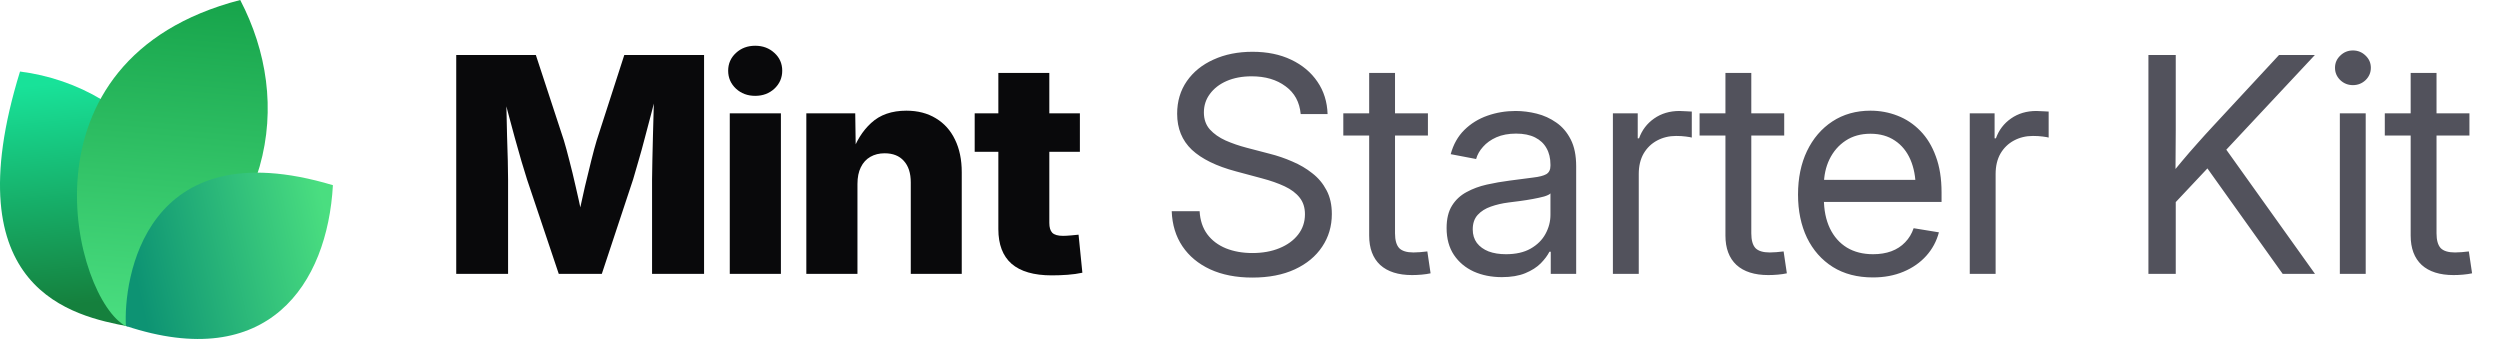
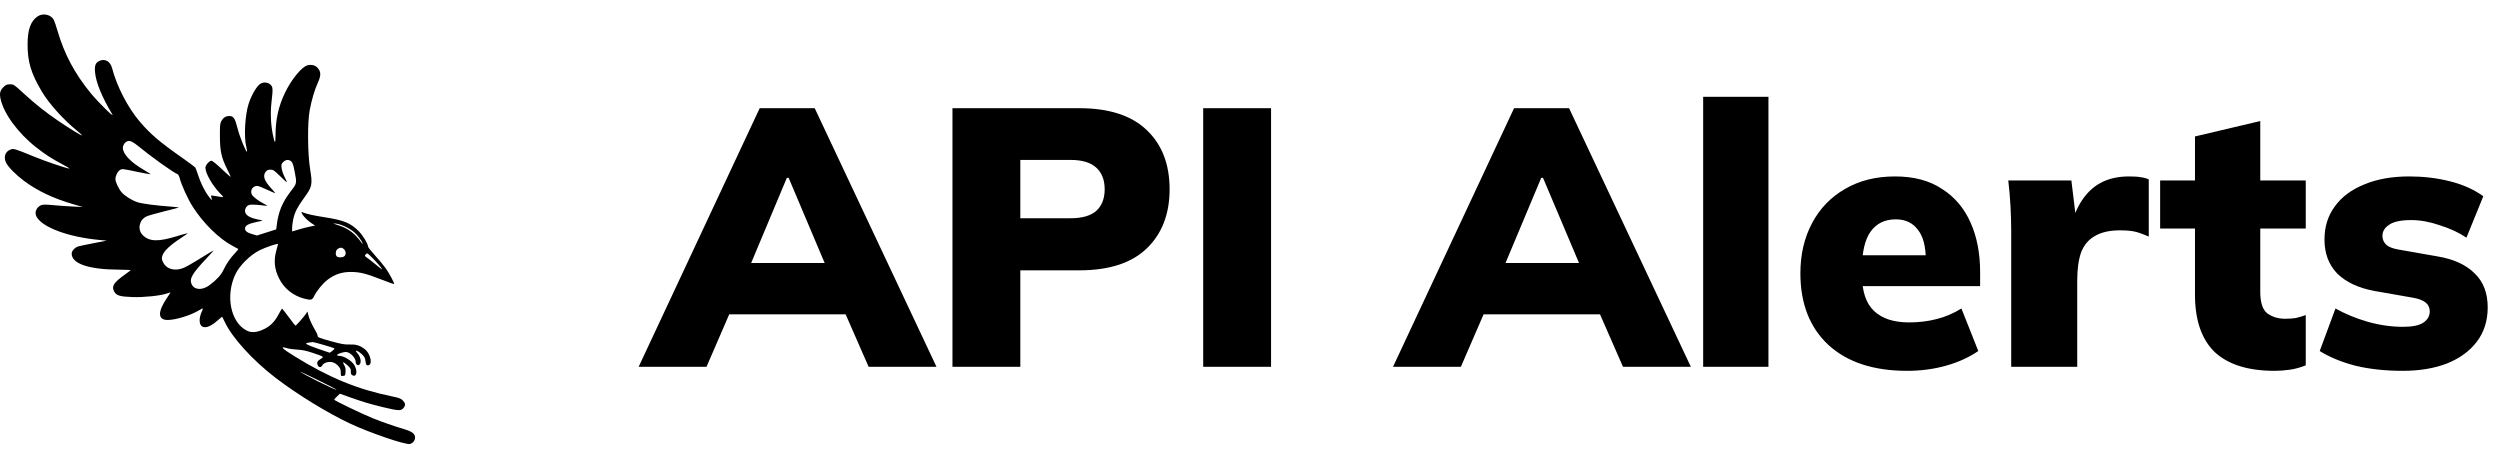
- <svg xmlns="http://www.w3.org/2000/svg" width="177" height="24" viewBox="0 0 177 24" fill="none">
-   <path d="M9.061 23.108C5.268 22.377 -3.391 20.627 1.417 5.064C9.634 6.099 16.973 14.064 9.061 23.108Z" fill="url(#paint0_linear_17557_2020)" />
-   <path d="M8.919 23.094C5.276 21.222 0.784 4.209 17.007 0C20.757 7.193 19.621 16.545 8.919 23.094Z" fill="url(#paint1_linear_17557_2020)" />
-   <path d="M8.914 23.079C8.735 19.882 10.159 9.085 23.57 13.111C23.181 20.123 18.984 26.418 8.914 23.079Z" fill="url(#paint2_linear_17557_2020)" />
-   <path d="M32.301 19.392V3.894H37.938L39.925 9.948C40.036 10.315 40.164 10.787 40.31 11.362C40.462 11.938 40.611 12.552 40.757 13.204C40.91 13.855 41.048 14.483 41.173 15.086C41.305 15.682 41.412 16.192 41.495 16.615H40.695C40.771 16.192 40.871 15.682 40.996 15.086C41.128 14.49 41.267 13.866 41.412 13.214C41.565 12.562 41.714 11.948 41.86 11.373C42.005 10.79 42.133 10.315 42.244 9.948L44.2 3.894H49.848V19.392H46.166V12.704C46.166 12.357 46.173 11.917 46.187 11.383C46.2 10.849 46.214 10.27 46.228 9.646C46.249 9.022 46.266 8.391 46.28 7.753C46.301 7.115 46.311 6.519 46.311 5.964H46.623C46.485 6.561 46.332 7.181 46.166 7.826C45.999 8.471 45.833 9.102 45.666 9.719C45.507 10.336 45.351 10.901 45.198 11.414C45.053 11.928 44.928 12.357 44.824 12.704L42.608 19.392H39.561L37.314 12.704C37.203 12.357 37.072 11.928 36.919 11.414C36.773 10.901 36.614 10.34 36.441 9.729C36.274 9.112 36.104 8.481 35.931 7.836C35.764 7.192 35.608 6.567 35.463 5.964H35.827C35.834 6.512 35.844 7.105 35.858 7.743C35.872 8.374 35.886 9.005 35.9 9.636C35.92 10.26 35.938 10.839 35.952 11.373C35.965 11.907 35.972 12.351 35.972 12.704V19.392H32.301ZM51.668 19.392V8.024H55.288V19.392H51.668ZM53.468 6.786C52.927 6.786 52.473 6.616 52.105 6.276C51.738 5.93 51.554 5.507 51.554 5.007C51.554 4.508 51.738 4.088 52.105 3.749C52.473 3.409 52.927 3.239 53.468 3.239C54.009 3.239 54.463 3.409 54.83 3.749C55.198 4.082 55.382 4.501 55.382 5.007C55.382 5.507 55.198 5.93 54.83 6.276C54.463 6.616 54.009 6.786 53.468 6.786ZM60.708 13.027V19.392H57.088V8.024H60.551L60.593 10.967H60.281C60.593 10.024 61.061 9.268 61.685 8.7C62.309 8.124 63.138 7.836 64.171 7.836C64.975 7.836 65.672 8.017 66.262 8.377C66.851 8.731 67.302 9.234 67.614 9.885C67.933 10.537 68.092 11.307 68.092 12.194V19.392H64.483V12.912C64.483 12.26 64.32 11.754 63.994 11.394C63.675 11.033 63.221 10.853 62.632 10.853C62.25 10.853 61.914 10.936 61.623 11.102C61.332 11.269 61.106 11.515 60.947 11.841C60.787 12.16 60.708 12.555 60.708 13.027ZM76.456 8.024V10.749H69.008V8.024H76.456ZM70.683 5.163H74.292V15.783C74.292 16.102 74.361 16.334 74.5 16.48C74.646 16.625 74.899 16.698 75.259 16.698C75.405 16.698 75.596 16.688 75.831 16.667C76.074 16.646 76.251 16.629 76.362 16.615L76.632 19.309C76.313 19.378 75.963 19.427 75.582 19.455C75.207 19.482 74.836 19.496 74.469 19.496C73.2 19.496 72.25 19.222 71.619 18.674C70.995 18.127 70.683 17.308 70.683 16.22V5.163Z" fill="#09090B" />
-   <path d="M88.667 19.652C87.523 19.652 86.528 19.458 85.682 19.07C84.843 18.681 84.188 18.137 83.716 17.437C83.245 16.736 82.992 15.908 82.957 14.951H84.933C84.968 15.596 85.148 16.14 85.474 16.584C85.8 17.021 86.24 17.354 86.795 17.582C87.35 17.804 87.974 17.915 88.667 17.915C89.388 17.915 90.026 17.801 90.581 17.572C91.143 17.343 91.583 17.024 91.902 16.615C92.228 16.199 92.391 15.717 92.391 15.169C92.391 14.698 92.266 14.306 92.017 13.994C91.767 13.675 91.413 13.408 90.956 13.193C90.498 12.978 89.954 12.787 89.323 12.621L87.502 12.132C86.123 11.765 85.082 11.255 84.382 10.603C83.689 9.944 83.342 9.095 83.342 8.055C83.342 7.174 83.571 6.404 84.028 5.746C84.486 5.087 85.117 4.577 85.921 4.217C86.726 3.849 87.645 3.666 88.678 3.666C89.718 3.666 90.63 3.853 91.413 4.227C92.204 4.602 92.824 5.122 93.275 5.787C93.726 6.446 93.965 7.209 93.993 8.076H92.089C92.013 7.23 91.656 6.574 91.018 6.11C90.387 5.638 89.586 5.403 88.615 5.403C87.95 5.403 87.36 5.513 86.847 5.735C86.341 5.957 85.946 6.262 85.661 6.651C85.377 7.032 85.235 7.469 85.235 7.961C85.235 8.447 85.377 8.849 85.661 9.168C85.946 9.48 86.317 9.74 86.774 9.948C87.232 10.149 87.724 10.319 88.251 10.457L89.884 10.884C90.439 11.023 90.977 11.206 91.496 11.435C92.023 11.657 92.495 11.934 92.911 12.267C93.334 12.593 93.67 12.995 93.92 13.474C94.17 13.945 94.294 14.504 94.294 15.149C94.294 16.015 94.066 16.788 93.608 17.468C93.157 18.148 92.512 18.681 91.673 19.07C90.834 19.458 89.832 19.652 88.667 19.652ZM101.097 8.024V9.594H95.106V8.024H101.097ZM96.937 5.163H98.767V16.521C98.767 17 98.865 17.347 99.059 17.562C99.26 17.77 99.6 17.874 100.078 17.874C100.21 17.874 100.366 17.867 100.546 17.853C100.733 17.832 100.903 17.815 101.056 17.801L101.285 19.351C101.097 19.392 100.886 19.423 100.65 19.444C100.414 19.465 100.189 19.475 99.974 19.475C98.996 19.475 98.244 19.236 97.717 18.758C97.197 18.272 96.937 17.579 96.937 16.677V5.163ZM106.33 19.621C105.595 19.621 104.932 19.489 104.343 19.226C103.754 18.955 103.285 18.564 102.939 18.05C102.592 17.53 102.419 16.896 102.419 16.147C102.419 15.495 102.547 14.965 102.804 14.556C103.06 14.146 103.403 13.828 103.833 13.599C104.263 13.363 104.742 13.186 105.269 13.068C105.796 12.95 106.333 12.857 106.881 12.787C107.574 12.69 108.132 12.617 108.555 12.569C108.978 12.52 109.287 12.441 109.481 12.33C109.675 12.212 109.772 12.014 109.772 11.737V11.654C109.772 11.203 109.679 10.815 109.492 10.489C109.311 10.163 109.041 9.91 108.68 9.729C108.32 9.549 107.872 9.459 107.338 9.459C106.805 9.459 106.34 9.546 105.945 9.719C105.556 9.892 105.241 10.118 104.998 10.395C104.755 10.665 104.593 10.953 104.509 11.258L102.71 10.915C102.897 10.222 103.22 9.65 103.677 9.199C104.135 8.748 104.679 8.412 105.31 8.19C105.941 7.968 106.607 7.857 107.307 7.857C107.8 7.857 108.295 7.92 108.795 8.044C109.301 8.169 109.765 8.381 110.188 8.679C110.611 8.97 110.951 9.369 111.208 9.875C111.464 10.374 111.593 11.005 111.593 11.768V19.392H109.793V17.822H109.7C109.568 18.085 109.363 18.359 109.086 18.643C108.809 18.921 108.444 19.153 107.994 19.34C107.543 19.527 106.988 19.621 106.33 19.621ZM106.621 17.998C107.321 17.998 107.904 17.867 108.368 17.603C108.84 17.333 109.19 16.986 109.419 16.563C109.654 16.133 109.772 15.682 109.772 15.211V13.692C109.703 13.769 109.554 13.841 109.325 13.911C109.096 13.973 108.829 14.032 108.524 14.088C108.226 14.143 107.921 14.192 107.609 14.233C107.304 14.275 107.033 14.309 106.798 14.337C106.354 14.393 105.938 14.49 105.549 14.628C105.168 14.76 104.86 14.954 104.624 15.211C104.388 15.467 104.27 15.811 104.27 16.241C104.27 16.615 104.367 16.934 104.561 17.198C104.762 17.461 105.04 17.662 105.393 17.801C105.747 17.933 106.156 17.998 106.621 17.998ZM114.193 19.392V8.024H115.951V9.792H116.045C116.253 9.209 116.61 8.741 117.116 8.388C117.622 8.034 118.219 7.857 118.905 7.857C119.058 7.857 119.217 7.864 119.384 7.878C119.55 7.885 119.682 7.892 119.779 7.899V9.74C119.716 9.719 119.578 9.695 119.363 9.667C119.155 9.639 118.922 9.625 118.666 9.625C118.174 9.625 117.726 9.733 117.324 9.948C116.922 10.163 116.603 10.471 116.367 10.874C116.138 11.276 116.024 11.758 116.024 12.319V19.392H114.193ZM126.322 8.024V9.594H120.33V8.024H126.322ZM122.161 5.163H123.992V16.521C123.992 17 124.089 17.347 124.283 17.562C124.484 17.77 124.824 17.874 125.302 17.874C125.434 17.874 125.59 17.867 125.77 17.853C125.958 17.832 126.127 17.815 126.28 17.801L126.509 19.351C126.322 19.392 126.11 19.423 125.874 19.444C125.639 19.465 125.413 19.475 125.198 19.475C124.221 19.475 123.468 19.236 122.941 18.758C122.421 18.272 122.161 17.579 122.161 16.677V5.163ZM132.604 19.642C131.502 19.642 130.555 19.396 129.765 18.903C128.974 18.404 128.364 17.714 127.934 16.834C127.511 15.946 127.3 14.927 127.3 13.775C127.3 12.611 127.511 11.584 127.934 10.697C128.364 9.802 128.964 9.102 129.734 8.596C130.51 8.089 131.408 7.836 132.428 7.836C133.1 7.836 133.738 7.954 134.341 8.19C134.952 8.426 135.489 8.783 135.954 9.261C136.425 9.74 136.793 10.343 137.056 11.071C137.327 11.792 137.462 12.645 137.462 13.63V14.296H128.433V12.735H136.463L135.631 13.297C135.631 12.541 135.506 11.876 135.257 11.3C135.007 10.725 134.643 10.277 134.165 9.958C133.686 9.632 133.107 9.469 132.428 9.469C131.748 9.469 131.162 9.632 130.67 9.958C130.177 10.284 129.796 10.725 129.526 11.279C129.262 11.827 129.13 12.441 129.13 13.12V14.046C129.13 14.864 129.273 15.572 129.557 16.168C129.841 16.757 130.243 17.211 130.763 17.53C131.283 17.842 131.901 17.998 132.615 17.998C133.093 17.998 133.523 17.929 133.905 17.79C134.293 17.645 134.619 17.433 134.882 17.156C135.153 16.879 135.354 16.546 135.486 16.157L137.275 16.449C137.108 17.08 136.81 17.634 136.38 18.113C135.95 18.591 135.413 18.966 134.768 19.236C134.123 19.507 133.402 19.642 132.604 19.642ZM139.459 19.392V8.024H141.217V9.792H141.311C141.519 9.209 141.876 8.741 142.382 8.388C142.888 8.034 143.485 7.857 144.171 7.857C144.324 7.857 144.483 7.864 144.649 7.878C144.816 7.885 144.948 7.892 145.045 7.899V9.74C144.982 9.719 144.844 9.695 144.629 9.667C144.421 9.639 144.188 9.625 143.932 9.625C143.439 9.625 142.992 9.733 142.59 9.948C142.188 10.163 141.869 10.471 141.633 10.874C141.404 11.276 141.29 11.758 141.29 12.319V19.392H139.459ZM153.429 14.961V12.715C153.783 12.257 154.136 11.82 154.49 11.404C154.844 10.981 155.204 10.565 155.572 10.156C155.939 9.74 156.314 9.327 156.695 8.918L161.355 3.894H163.893L157.277 10.967H157.184L153.429 14.961ZM152.108 19.392V3.894H154.043V9.241L154.022 12.559L154.043 13.505V19.392H152.108ZM161.615 19.392L155.967 11.477L157.173 9.969L163.903 19.392H161.615ZM165.661 19.392V8.024H167.492V19.392H165.661ZM166.587 6.027C166.24 6.027 165.942 5.909 165.692 5.673C165.443 5.43 165.318 5.139 165.318 4.799C165.318 4.459 165.443 4.172 165.692 3.936C165.942 3.693 166.24 3.572 166.587 3.572C166.934 3.572 167.232 3.693 167.482 3.936C167.731 4.172 167.856 4.459 167.856 4.799C167.856 5.139 167.731 5.43 167.482 5.673C167.232 5.909 166.934 6.027 166.587 6.027ZM174.836 8.024V9.594H168.844V8.024H174.836ZM170.675 5.163H172.506V16.521C172.506 17 172.603 17.347 172.797 17.562C172.998 17.77 173.338 17.874 173.816 17.874C173.948 17.874 174.104 17.867 174.284 17.853C174.472 17.832 174.641 17.815 174.794 17.801L175.023 19.351C174.836 19.392 174.624 19.423 174.388 19.444C174.153 19.465 173.927 19.475 173.712 19.475C172.735 19.475 171.982 19.236 171.455 18.758C170.935 18.272 170.675 17.579 170.675 16.677V5.163Z" fill="#52525C" />
-   <defs>
-     <linearGradient id="paint0_linear_17557_2020" x1="3.776" y1="5.916" x2="5.232" y2="21.559" gradientUnits="userSpaceOnUse">
-       <stop stop-color="#18E299" />
-       <stop offset="1" stop-color="#15803D" />
-     </linearGradient>
-     <linearGradient id="paint1_linear_17557_2020" x1="12.171" y1="-0.718" x2="10.19" y2="22.983" gradientUnits="userSpaceOnUse">
-       <stop stop-color="#16A34A" />
-       <stop offset="1" stop-color="#4ADE80" />
-     </linearGradient>
-     <linearGradient id="paint2_linear_17557_2020" x1="23.133" y1="15.353" x2="9.338" y2="18.52" gradientUnits="userSpaceOnUse">
-       <stop stop-color="#4ADE80" />
-       <stop offset="1" stop-color="#0D9373" />
-     </linearGradient>
-   </defs>
+ <svg xmlns="http://www.w3.org/2000/svg" width="518" height="95" viewBox="0 0 518 95" fill="none">
+   <path fill-rule="evenodd" clip-rule="evenodd" d="M7.828 3.369C6.362 4.343 5.715 6.134 5.715 9.219C5.715 12.83 6.425 15.179 8.66 18.962C10.125 21.441 13.071 24.717 15.995 27.119C16.577 27.597 17.024 28.016 16.989 28.05C16.886 28.152 14.255 26.54 11.987 24.987C9.314 23.156 7.226 21.491 4.791 19.251C2.922 17.531 2.829 17.47 2.081 17.47C1.43 17.47 1.214 17.56 0.734 18.032C0.017 18.739 -0.135 19.323 0.107 20.455C0.766 23.549 3.761 27.617 7.562 30.581C9.485 32.08 10.656 32.836 12.843 33.992C13.901 34.55 14.573 34.973 14.338 34.932C13.358 34.759 9.376 33.401 7.027 32.437C2.985 30.779 2.808 30.727 2.132 31.005C1.045 31.453 0.698 32.54 1.266 33.72C1.701 34.622 3.298 36.236 5.009 37.502C7.814 39.578 11.052 41.109 15.193 42.318L17.16 42.892L15.193 42.798C14.112 42.748 12.468 42.635 11.541 42.548C8.955 42.307 8.619 42.334 8.029 42.822C7.379 43.361 7.194 44.177 7.563 44.88C8.742 47.125 14.227 49.144 20.752 49.734L22.12 49.858L19.384 50.388C17.879 50.68 16.455 50.979 16.22 51.052C15.512 51.273 14.851 51.995 14.851 52.548C14.851 54.647 18.421 55.855 24.669 55.872C26.07 55.876 27.148 55.94 27.063 56.015C26.978 56.09 26.453 56.477 25.895 56.876C23.538 58.562 23.073 59.294 23.656 60.402C24.095 61.238 24.856 61.468 27.473 61.553C29.859 61.631 33.227 61.279 34.572 60.812C34.944 60.683 35.279 60.577 35.317 60.577C35.356 60.577 35.072 61.035 34.686 61.594C32.624 64.584 32.644 66.306 34.74 66.3C36.428 66.295 39.594 65.315 41.24 64.287C41.683 64.01 42.045 63.85 42.045 63.93C42.045 64.011 41.893 64.407 41.707 64.811C41.521 65.214 41.367 65.905 41.365 66.345C41.356 68.281 43.048 68.282 45.151 66.346C45.609 65.924 46.012 65.608 46.046 65.646C46.08 65.683 46.321 66.168 46.581 66.724C48.104 69.97 52.327 74.619 57.048 78.246C61.521 81.682 67.834 85.559 72.574 87.782C76.623 89.68 83.92 92.172 84.9 91.991C85.515 91.877 86 91.292 86 90.663C86 89.888 85.402 89.418 83.814 88.944C81.569 88.275 79.251 87.466 77.16 86.622C75.038 85.766 69.239 82.976 69.239 82.811C69.239 82.751 69.505 82.449 69.83 82.138L70.421 81.575L72.353 82.265C75.1 83.247 76.674 83.717 79.492 84.397C82.529 85.13 83.112 85.152 83.593 84.55C84.068 83.956 84.04 83.58 83.477 82.989C83.084 82.576 82.72 82.437 81.255 82.137C74.059 80.666 68.232 78.272 61.048 73.834C58.39 72.192 57.9 71.67 59.457 72.14C59.898 72.274 60.876 72.412 61.628 72.447C62.613 72.493 63.484 72.674 64.737 73.096C67.177 73.916 67.182 73.92 66.453 74.363C65.742 74.796 65.6 75.083 65.819 75.65C66.023 76.179 66.56 76.196 66.799 75.68C66.909 75.443 67.238 75.215 67.645 75.095C68.56 74.825 69.417 75.082 70.08 75.826C70.503 76.301 70.607 76.568 70.607 77.181C70.607 77.914 70.626 77.942 71.078 77.89C71.51 77.841 71.552 77.771 71.601 77.025C71.638 76.442 71.556 76.052 71.307 75.636C70.851 74.875 71.136 74.904 72.011 75.707C72.604 76.252 72.713 76.454 72.694 76.967C72.676 77.424 72.758 77.625 73.018 77.761C73.841 78.195 74.126 77.059 73.509 75.804C73.028 74.826 71.332 73.747 70.233 73.719C69.555 73.702 69.812 73.367 70.699 73.113C71.484 72.889 71.749 72.876 72.159 73.043C72.882 73.338 73.686 74.303 73.686 74.876C73.686 75.496 74.093 75.86 74.455 75.564C74.974 75.14 74.735 73.9 73.977 73.08C73.345 72.397 74.127 72.623 74.922 73.353C75.516 73.898 75.648 74.14 75.728 74.825C75.791 75.368 75.91 75.659 76.08 75.688C77.324 75.9 76.898 73.332 75.517 72.295C74.539 71.561 73.754 71.329 72.416 71.378C71.392 71.415 70.736 71.298 68.502 70.679C66.165 70.031 65.818 69.891 65.818 69.592C65.818 69.403 65.564 68.832 65.255 68.323C64.589 67.228 64.024 65.943 63.847 65.125L63.721 64.537L63.444 64.951C63.003 65.612 61.362 67.482 61.233 67.471C61.168 67.466 60.538 66.672 59.832 65.707C59.127 64.743 58.503 63.952 58.447 63.949C58.39 63.947 58.099 64.42 57.8 65C56.996 66.56 56.101 67.498 54.795 68.151C53.312 68.892 52.132 69.005 51.133 68.503C47.758 66.808 46.651 61.178 48.819 56.739C49.69 54.957 51.823 52.856 53.765 51.868C54.971 51.255 57.609 50.364 57.609 50.571C57.609 50.613 57.455 51.194 57.267 51.862C56.677 53.959 56.847 55.739 57.827 57.698C58.853 59.752 60.733 61.271 62.974 61.859C64.41 62.235 64.686 62.182 65.034 61.461C65.609 60.271 66.852 58.739 67.868 57.969C69.38 56.824 70.836 56.34 72.741 56.349C74.584 56.358 75.865 56.682 79.215 57.989C80.52 58.498 81.617 58.887 81.652 58.853C81.783 58.723 80.649 56.596 79.884 55.536C79.445 54.928 78.448 53.735 77.668 52.883C76.889 52.032 76.251 51.215 76.251 51.068C76.251 50.513 75.197 48.777 74.33 47.905C72.633 46.198 71.282 45.644 67.272 45.013C64.818 44.627 63.653 44.366 62.68 43.982C62.382 43.865 62.378 43.886 62.623 44.345C62.941 44.943 63.987 45.941 64.792 46.416C65.121 46.609 65.314 46.77 65.22 46.772C64.833 46.78 62.752 47.274 61.734 47.599C61.134 47.791 60.614 47.948 60.58 47.948C60.432 47.948 60.541 46.431 60.763 45.4C61.059 44.025 61.636 42.879 62.914 41.128C64.714 38.664 64.786 38.333 64.247 34.977C63.735 31.789 63.691 25.404 64.163 22.877C64.567 20.712 65.191 18.591 65.832 17.202C66.505 15.741 66.529 14.978 65.924 14.197C65.424 13.551 64.678 13.316 63.762 13.514C62.589 13.767 60.392 16.427 59.052 19.217C57.711 22.009 57.1 24.732 57.091 27.964C57.085 29.904 56.929 29.866 56.52 27.826C56.099 25.732 56.004 23.347 56.255 21.174C56.576 18.388 56.557 18.041 56.053 17.546C55.533 17.033 54.578 16.953 53.935 17.368C53.174 17.859 52.117 19.669 51.516 21.511C50.773 23.787 50.518 28.275 51.014 30.35C51.147 30.905 51.224 31.39 51.186 31.427C50.992 31.618 49.682 28.409 49.235 26.647C48.674 24.439 48.4 24.037 47.452 24.037C46.782 24.037 46.24 24.397 45.85 25.1C45.6 25.549 45.553 26.065 45.564 28.247C45.58 31.33 45.877 32.673 47.075 35.065C47.492 35.898 47.807 36.606 47.774 36.639C47.742 36.671 46.906 35.932 45.918 34.998C44.93 34.063 43.995 33.298 43.84 33.298C43.371 33.298 42.558 34.228 42.563 34.759C42.574 35.909 43.96 38.353 45.543 40.013C46.395 40.907 46.4 40.917 45.893 40.819C45.611 40.765 45.006 40.67 44.549 40.608L43.719 40.495L43.84 41.064C43.958 41.616 43.94 41.605 43.256 40.714C42.406 39.606 41.55 37.872 41.008 36.161C40.788 35.466 40.539 34.806 40.455 34.692C40.37 34.58 38.983 33.56 37.373 32.428C33.043 29.383 31.097 27.713 28.97 25.216C26.49 22.303 24.199 17.877 23.225 14.118C22.854 12.683 21.699 12.058 20.524 12.656C19.787 13.031 19.58 13.583 19.685 14.892C19.856 17.03 21.096 20.075 23.271 23.7C23.807 24.594 20.385 21.234 18.823 19.333C15.502 15.291 13.34 11.245 11.935 6.44C11.637 5.422 11.283 4.376 11.147 4.118C10.575 3.025 8.913 2.65 7.828 3.369ZM26.371 29.268C25.871 29.45 25.455 30.077 25.455 30.648C25.455 31.896 27.086 33.621 29.699 35.136C30.564 35.638 31.242 36.076 31.207 36.111C31.172 36.145 29.826 35.896 28.216 35.557C25.408 34.966 25.27 34.952 24.845 35.227C24.343 35.551 23.915 36.425 23.918 37.124C23.92 37.724 24.578 39.112 25.209 39.849C25.843 40.588 27.284 41.492 28.471 41.894C29.388 42.204 32.341 42.593 35.513 42.82C36.388 42.883 37.073 42.965 37.034 43.003C36.995 43.041 35.606 43.404 33.947 43.809C32.288 44.214 30.642 44.693 30.288 44.873C28.808 45.625 28.443 47.571 29.567 48.713C30.895 50.062 32.772 50.13 36.546 48.966C37.802 48.579 38.856 48.289 38.89 48.322C38.924 48.355 38.255 48.834 37.402 49.386C35.285 50.757 33.921 52.053 33.657 52.943C33.471 53.569 33.489 53.725 33.823 54.406C34.461 55.702 36.081 56.197 37.768 55.61C38.484 55.361 39.317 54.888 42.601 52.862C43.518 52.297 44.269 51.862 44.269 51.897C44.269 51.931 43.568 52.705 42.711 53.616C39.758 56.758 39.178 57.796 39.732 58.945C40.291 60.105 41.93 60.178 43.379 59.11C44.85 58.025 45.8 56.99 46.312 55.913C46.927 54.619 47.692 53.505 48.691 52.45C49.109 52.009 49.42 51.624 49.383 51.595C49.345 51.566 48.775 51.255 48.117 50.904C45.346 49.428 42.095 46.221 39.933 42.83C38.941 41.275 37.597 38.34 37.251 36.972C37.141 36.539 36.936 36.141 36.796 36.088C35.893 35.746 31.343 32.495 28.457 30.129C27.478 29.326 26.885 29.081 26.371 29.268ZM58.691 33.565C58.298 33.952 58.26 34.092 58.349 34.835C58.405 35.295 58.688 36.131 58.978 36.694C59.269 37.257 59.479 37.743 59.446 37.776C59.413 37.808 58.777 37.231 58.031 36.493C56.825 35.298 56.607 35.151 56.043 35.151C55.563 35.151 55.325 35.258 55.056 35.594C54.387 36.431 54.738 37.456 56.25 39.086C56.734 39.607 57.078 40.034 57.014 40.034C56.95 40.034 56.166 39.693 55.273 39.276C54.379 38.859 53.495 38.518 53.308 38.518C52.39 38.518 51.797 39.395 52.148 40.232C52.358 40.729 53.498 41.619 54.703 42.224C55.096 42.421 55.392 42.606 55.359 42.635C55.327 42.663 54.877 42.625 54.359 42.551C53.842 42.477 52.99 42.41 52.465 42.404C51.68 42.394 51.446 42.46 51.14 42.781C50.923 43.008 50.768 43.389 50.768 43.692C50.768 44.601 51.769 45.199 53.913 45.569C54.607 45.69 54.596 45.696 53.105 46.007C51.462 46.35 50.768 46.748 50.768 47.345C50.768 47.872 51.201 48.204 52.304 48.523L53.241 48.795L55.239 48.161L57.236 47.527L57.349 46.601C57.683 43.862 58.514 41.873 60.271 39.605C61.531 37.98 61.529 37.988 61.033 35.451C60.779 34.153 60.603 33.646 60.33 33.425C59.813 33.007 59.205 33.059 58.691 33.565ZM70.136 46.685C72.231 47.372 73.542 48.366 74.922 50.31C75.151 50.633 75.193 50.651 75.107 50.39C74.912 49.797 74.054 48.67 73.338 48.067C72.383 47.262 70.646 46.45 69.645 46.341C68.859 46.255 68.886 46.275 70.136 46.685ZM69.961 51.578C69.537 51.87 69.434 52.788 69.786 53.135C70.079 53.423 71.047 53.384 71.365 53.072C71.735 52.708 71.701 52.056 71.291 51.653C70.88 51.248 70.473 51.225 69.961 51.578ZM75.732 52.755C75.55 52.971 75.568 53.053 75.839 53.245C76.467 53.688 77.422 54.437 78.287 55.162C78.767 55.565 79.159 55.852 79.159 55.8C79.159 55.465 76.379 52.495 76.065 52.495C76.002 52.495 75.852 52.612 75.732 52.755ZM64.065 70.972C63.713 71.008 63.424 71.1 63.424 71.175C63.424 71.349 64.592 71.837 66.688 72.54L68.328 73.089L68.87 72.694C69.168 72.477 69.354 72.244 69.283 72.176C69.144 72.044 64.95 70.83 64.798 70.877C64.748 70.893 64.418 70.935 64.065 70.972ZM62.227 77.01C62.227 77.255 69.448 80.865 69.721 80.756C69.799 80.725 68.145 79.858 66.045 78.83C63.945 77.802 62.227 76.983 62.227 77.01Z" fill="black" />
+   <path d="M132.328 76L157.408 22.42H168.808L194.04 76H179.98L173.52 61.256L178.916 65.132H147.452L152.772 61.256L146.388 76H132.328ZM163.032 36.86L154.14 58.064L152.012 54.492H174.28L172.38 58.064L163.412 36.86H163.032ZM197.35 76V22.42H223.646C229.827 22.42 234.489 23.94 237.63 26.98C240.771 29.969 242.342 34.048 242.342 39.216C242.342 44.333 240.771 48.412 237.63 51.452C234.489 54.492 229.827 56.012 223.646 56.012H211.41V76H197.35ZM211.41 45.22H221.822C224.203 45.22 225.977 44.713 227.142 43.7C228.307 42.636 228.89 41.141 228.89 39.216C228.89 37.291 228.307 35.796 227.142 34.732C225.977 33.668 224.203 33.136 221.822 33.136H211.41V45.22ZM249.303 76V22.42H263.363V76H249.303ZM288.633 76L313.713 22.42H325.113L350.345 76H336.285L329.825 61.256L335.221 65.132H303.757L309.077 61.256L302.693 76H288.633ZM319.337 36.86L310.445 58.064L308.317 54.492H330.585L328.685 58.064L319.717 36.86H319.337ZM352.895 76V20.064H366.423V76H352.895ZM395.157 76.836C388.165 76.836 382.719 75.037 378.817 71.44C374.967 67.843 373.041 62.903 373.041 56.62C373.041 52.719 373.852 49.248 375.473 46.208C377.095 43.168 379.375 40.812 382.313 39.14C385.252 37.417 388.697 36.556 392.649 36.556C396.551 36.556 399.793 37.417 402.377 39.14C405.012 40.812 406.988 43.143 408.305 46.132C409.623 49.071 410.281 52.491 410.281 56.392V59.28H384.365V52.896H400.325L399.033 53.96C399.033 51.072 398.476 48.944 397.361 47.576C396.297 46.157 394.777 45.448 392.801 45.448C390.521 45.448 388.773 46.309 387.557 48.032C386.392 49.704 385.809 52.237 385.809 55.632V57C385.809 60.395 386.645 62.877 388.317 64.448C389.989 66.019 392.396 66.804 395.537 66.804C397.564 66.804 399.464 66.576 401.237 66.12C403.061 65.664 404.784 64.929 406.405 63.916L409.901 72.732C407.976 74.049 405.747 75.063 403.213 75.772C400.68 76.481 397.995 76.836 395.157 76.836ZM416.723 76V47.956C416.723 46.183 416.672 44.409 416.571 42.636C416.47 40.863 416.318 39.115 416.115 37.392H429.187L430.631 49.248H428.579C429.086 46.36 429.896 43.979 431.011 42.104C432.126 40.229 433.519 38.836 435.191 37.924C436.863 37.012 438.839 36.556 441.119 36.556C442.183 36.556 442.968 36.607 443.475 36.708C444.032 36.759 444.615 36.911 445.223 37.164V49.02C443.956 48.463 442.943 48.108 442.183 47.956C441.423 47.804 440.435 47.728 439.219 47.728C437.142 47.728 435.444 48.108 434.127 48.868C432.81 49.577 431.847 50.692 431.239 52.212C430.682 53.732 430.403 55.683 430.403 58.064V76H416.723ZM471.292 76.836C465.82 76.836 461.69 75.544 458.904 72.96C456.168 70.325 454.8 66.348 454.8 61.028V47.348H447.58V37.392H454.8V28.272L468.328 25.08V37.392H477.752V47.348H468.328V60.496C468.328 62.725 468.834 64.22 469.848 64.98C470.861 65.689 472.077 66.044 473.496 66.044C474.357 66.044 475.092 65.993 475.7 65.892C476.358 65.74 477.042 65.537 477.752 65.284V75.696C476.637 76.152 475.522 76.456 474.408 76.608C473.344 76.76 472.305 76.836 471.292 76.836ZM497.82 76.836C494.223 76.836 490.955 76.481 488.016 75.772C485.128 75.012 482.671 73.999 480.644 72.732L483.912 63.916C485.888 65.031 488.092 65.943 490.524 66.652C493.007 67.361 495.464 67.716 497.896 67.716C499.822 67.716 501.215 67.437 502.076 66.88C502.988 66.272 503.444 65.487 503.444 64.524C503.444 63.764 503.166 63.156 502.608 62.7C502.051 62.244 501.215 61.915 500.1 61.712L491.892 60.268C488.65 59.66 486.116 58.469 484.292 56.696C482.519 54.872 481.632 52.516 481.632 49.628C481.632 46.993 482.342 44.713 483.76 42.788C485.179 40.812 487.206 39.292 489.84 38.228C492.475 37.113 495.591 36.556 499.188 36.556C502.127 36.556 504.914 36.885 507.548 37.544C510.234 38.203 512.564 39.241 514.54 40.66L511.044 49.248C509.474 48.184 507.624 47.323 505.496 46.664C503.419 45.955 501.468 45.6 499.644 45.6C497.466 45.6 495.92 45.929 495.008 46.588C494.096 47.196 493.64 47.956 493.64 48.868C493.64 49.577 493.894 50.185 494.4 50.692C494.907 51.148 495.718 51.477 496.832 51.68L505.04 53.124C508.384 53.681 510.943 54.847 512.716 56.62C514.54 58.343 515.452 60.699 515.452 63.688C515.452 66.475 514.692 68.856 513.172 70.832C511.703 72.757 509.651 74.252 507.016 75.316C504.382 76.329 501.316 76.836 497.82 76.836Z" fill="black" />
</svg>
